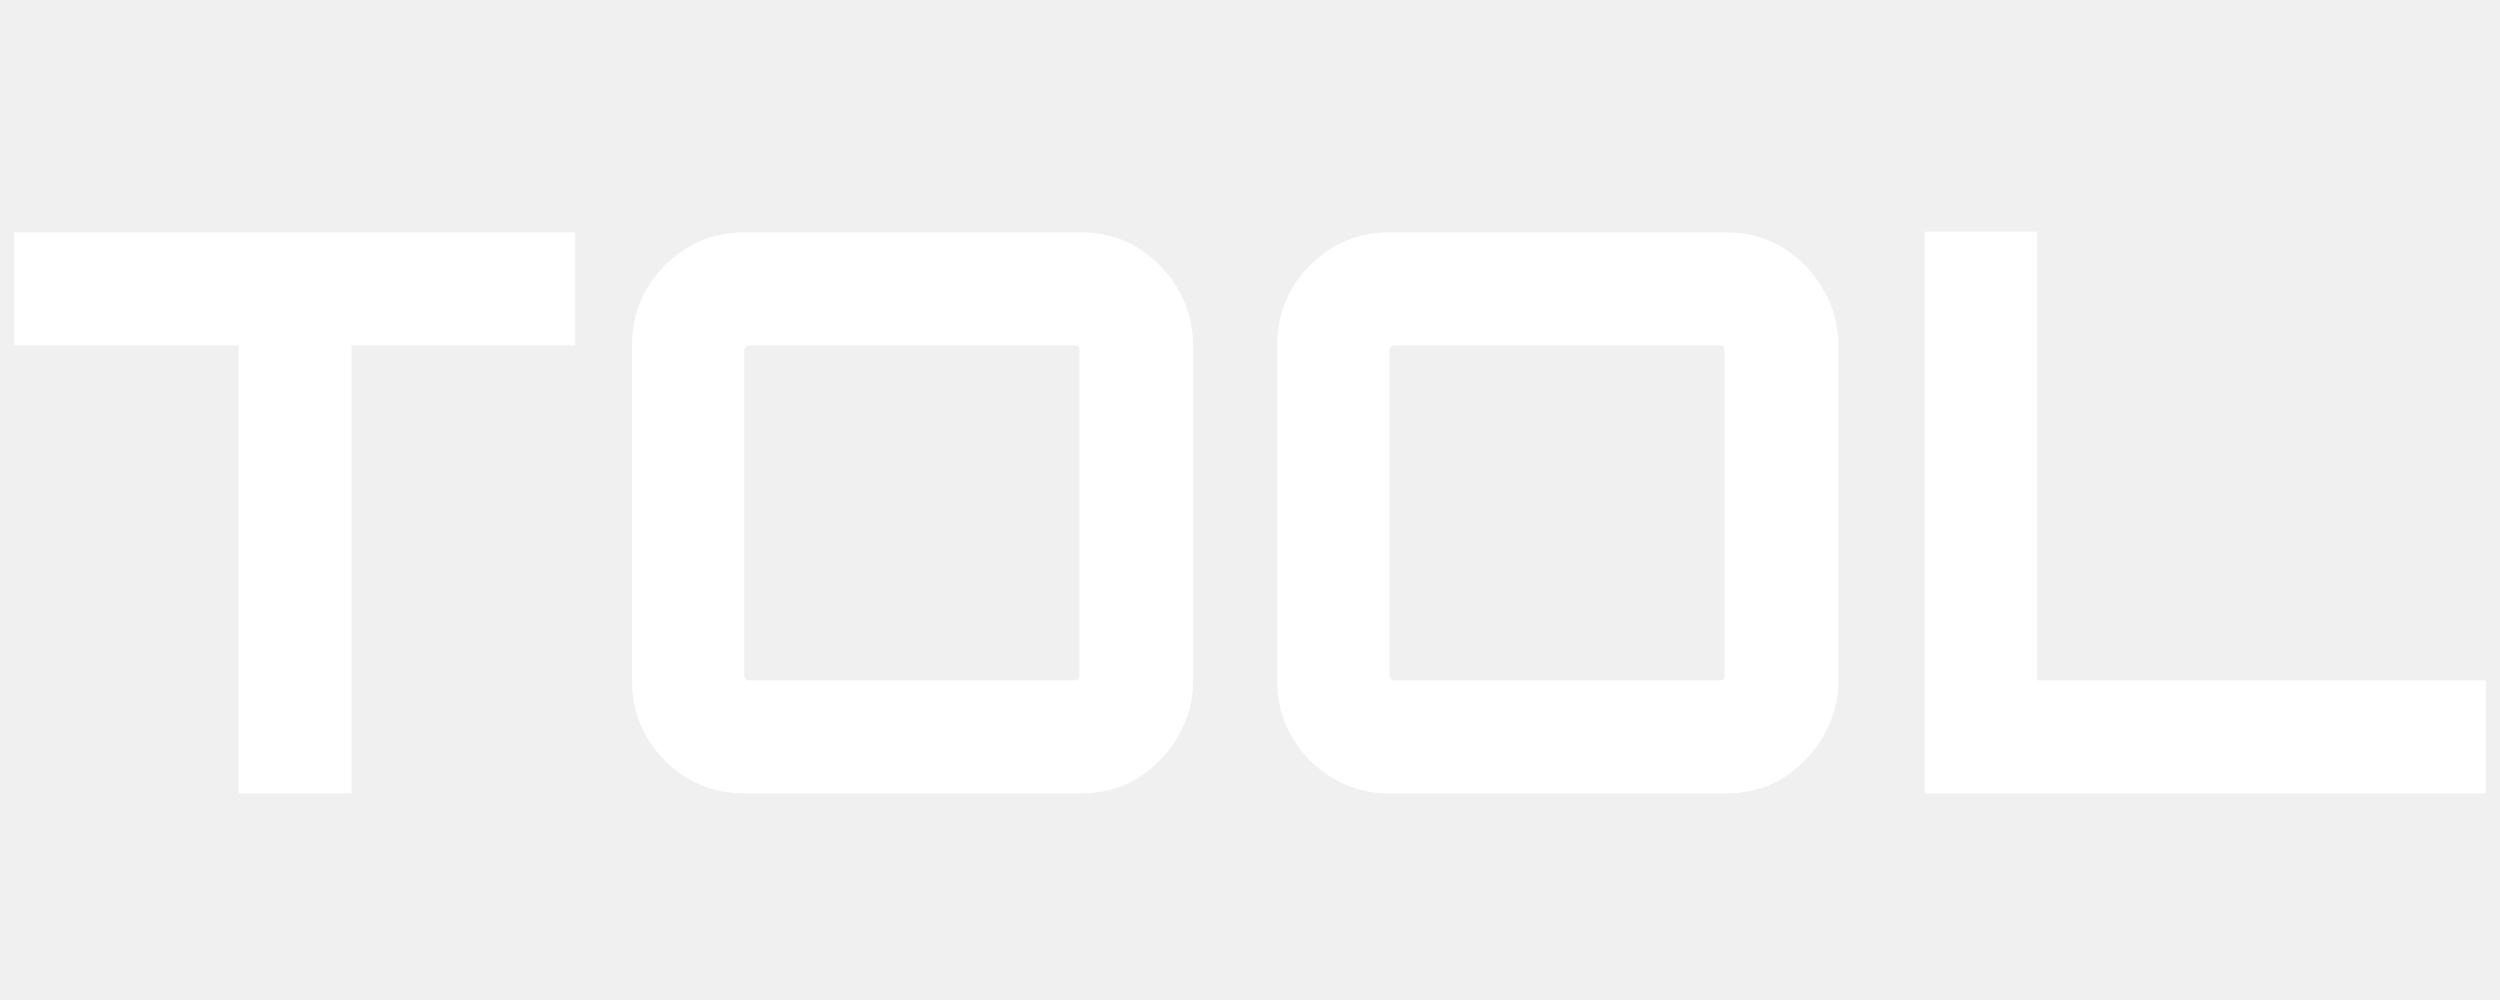
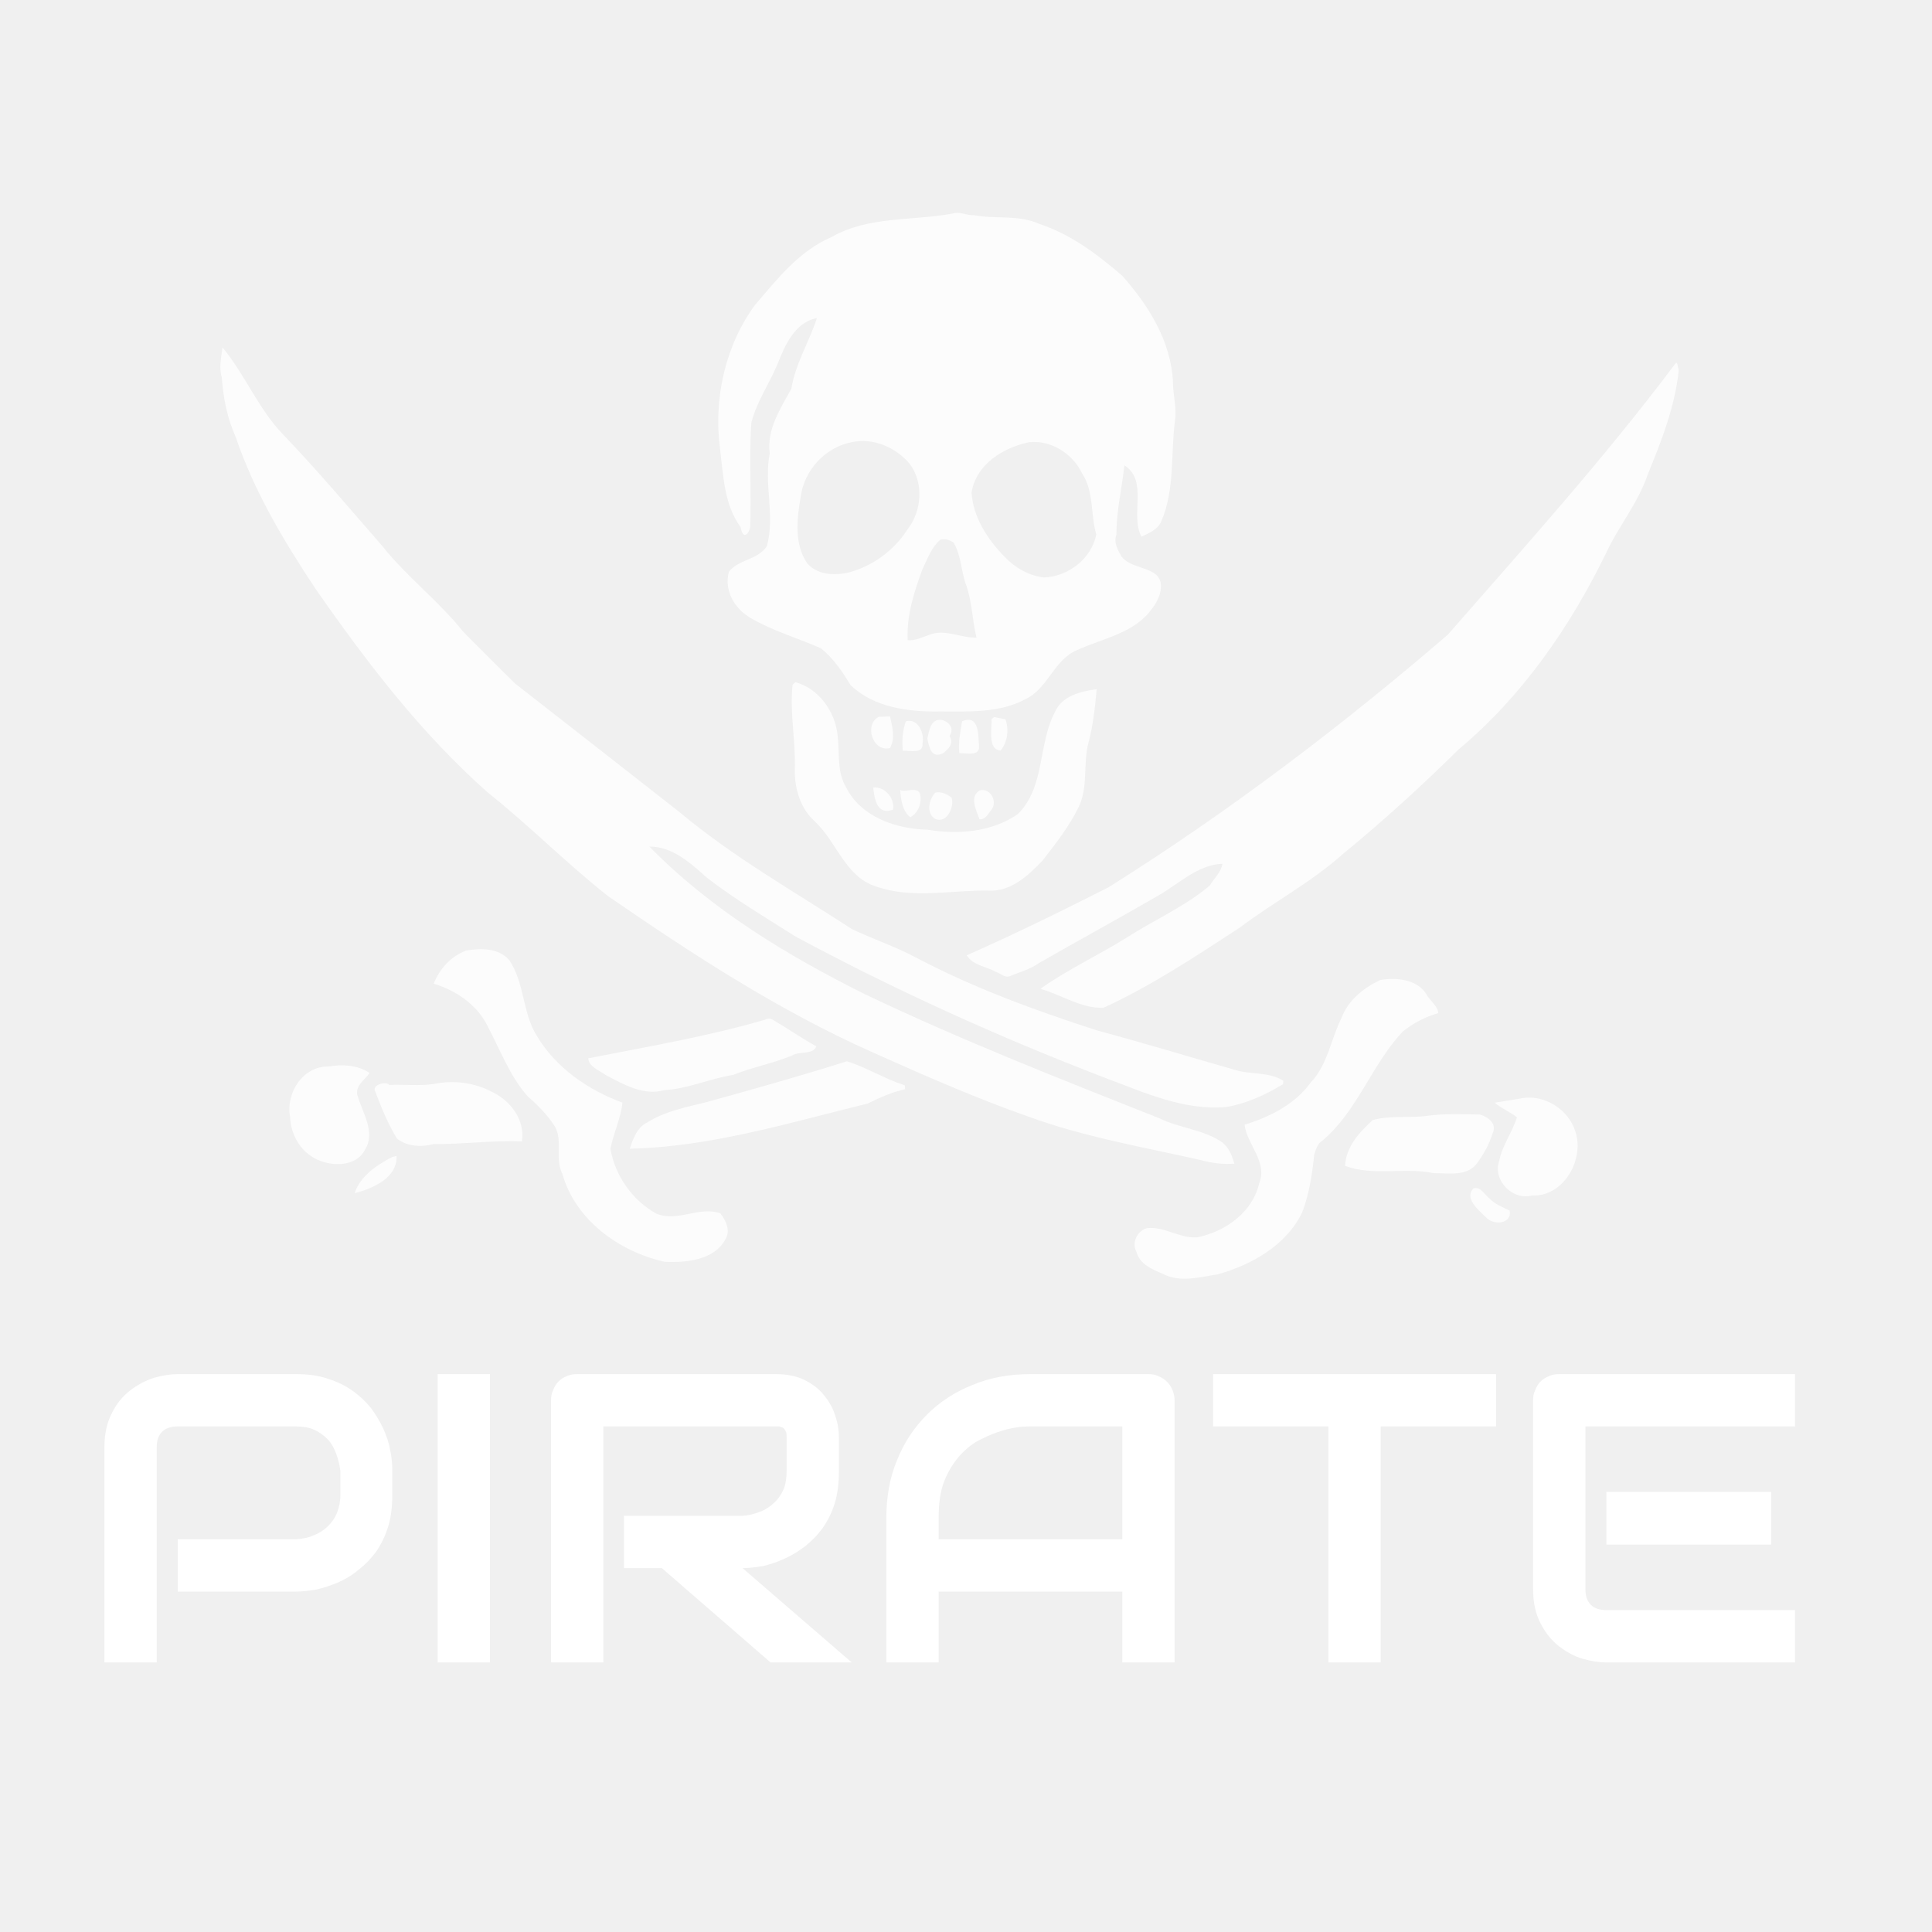
- <svg xmlns="http://www.w3.org/2000/svg" width="100%" height="100%" viewBox="0 0 200 80" version="1.1" xml:space="preserve" style="fill-rule:evenodd;clip-rule:evenodd;stroke-linejoin:round;stroke-miterlimit:2;">
-   <g transform="matrix(0.475024,0,0,0.475024,-34.3143,-49.5834)">
-     <g transform="matrix(131.228,0,0,131.228,72,238)">
-       <path d="M0.308,-0L0.308,-0.575L0.02,-0.575L0.02,-0.72L0.74,-0.72L0.74,-0.575L0.453,-0.575L0.453,-0L0.308,-0Z" style="fill:white;fill-rule:nonzero;" />
+ <svg xmlns="http://www.w3.org/2000/svg" width="100%" height="100%" viewBox="0 0 1000 1000" version="1.1" xml:space="preserve" style="fill-rule:evenodd;clip-rule:evenodd;stroke-linejoin:round;stroke-miterlimit:2;">
+   <g transform="matrix(0.945842,0,0,0.945842,26.6185,26.2834)">
+     <g transform="matrix(1.34477,0,0,1.34477,-3.43348,-293.397)">
+       <g transform="matrix(1,0,0,1,-112,181)">
+         <path d="M481.31,103.41C484.19,102.43 487.1,104.3 490.01,104.07C498.75,105.79 507.96,103.79 516.34,107.55C529.21,111.74 540.15,119.96 550.29,128.71C561.03,140.77 570.2,155.46 570.95,172.01C570.94,177.34 572.6,182.58 571.73,187.93C570.03,201.33 571.71,215.59 566.34,228.31C565.06,231.85 561.29,233.44 558.13,234.91C553.37,226.07 561.04,212.15 551.18,205.85C550.19,215.24 547.88,224.52 547.95,234.01C546.72,237.36 548.5,240.27 550,242.97C553.24,247.08 559.11,247.05 563.24,249.76C568.44,253.02 565.48,260.48 562.33,264.3C555.3,274.21 542.32,276.29 532,281.02C522.48,284.91 520.14,296.65 510.99,300.98C500.39,306.78 487.69,306.02 476,306.03C463.32,306.24 449.27,304.47 439.72,295.28C436.41,289.74 432.75,284.41 427.69,280.32C418.17,276.13 408.06,273.24 399.02,267.96C392.47,264.11 388.22,256.82 390.21,249.23C394.2,244.03 402.08,244.42 405.71,238.74C409.11,226.31 404.41,213.52 406.86,201.01C405.62,191.13 411.17,182.9 415.65,174.71C417.32,164.46 422.93,155.65 426.05,145.94C416.92,147.75 413.02,157.16 409.9,164.96C406.57,172.82 401.57,180 399.42,188.34C398.32,202.51 399.48,216.76 398.9,230.95C398.58,233.3 396.05,236.81 395,231C388.28,221.89 388,210.08 386.65,199.29C383.95,179 388.61,157.41 400.76,140.77C409.84,130.14 418.7,118.71 431.99,112.99C446.99,104.37 464.93,106.47 481.31,103.41M440.34,196.43C429.49,198.48 420.93,207.75 419.46,218.64C417.91,227.61 416.69,237.92 422.17,245.83C426.36,250.44 432.89,250.76 438.66,249.57C448.56,247.04 457.47,240.54 462.92,231.94C468.8,224.47 469.62,212.95 463.78,205.22C458.22,198.59 448.99,194.58 440.34,196.43M512.34,196.48C501.78,198.67 490.75,205.54 488.99,217C489.64,226.97 495.39,235.83 502.18,242.82C506.39,247.38 512.07,250.7 518.29,251.5C528.2,251.25 537.82,243.89 539.73,234.02C537.37,225.83 538.83,216.41 533.93,209.07C530.07,201.06 521.3,195.48 512.34,196.48M476.23,236.19C472.63,239.24 471.12,243.93 469.05,248.02C465.64,257.24 462.46,267.07 463.01,277.03C466.16,277.32 468.98,275.73 471.9,274.83C478.09,272.29 484.66,276.21 490.99,275.98C489.31,269.06 489.24,261.82 486.94,255.01C484.69,249.25 484.87,242.69 481.69,237.31C480.08,236.25 478.14,235.53 476.23,236.19Z" style="fill:rgb(252,252,252);fill-rule:nonzero;" />
+       </g>
+       <g transform="matrix(1,0,0,1,-112,181)">
+         <path d="M184.15,157.89C193.41,168.99 198.91,183.31 209.24,193.76C223.1,208.25 236.05,223.63 249.24,238.76C259.23,251.34 272.27,261.16 282.26,273.75C289.25,280.74 296.2,287.79 303.27,294.7C325.57,312.07 347.81,329.51 370.07,346.94C391.82,365.16 416.61,379.19 440.34,394.61C448.79,398.62 457.71,401.62 466.01,405.99C489.58,418.47 514.72,427.65 540.04,435.83C558.79,440.88 577.4,446.52 596.08,451.87C602.52,453.91 609.89,452.54 615.82,456.27C615.8,456.62 615.77,457.34 615.75,457.7C608.72,461.96 601.11,465.48 592.97,466.94C575.43,468.66 559.01,460.96 543,455C499.99,438.48 457.92,419.42 417.34,397.61C405.17,389.87 392.72,382.51 381.29,373.68C374.72,367.78 367.25,360.94 357.87,361.01C382.85,386.55 413.99,405.35 445.84,421.22C484.87,439.83 525.16,455.63 565.34,471.55C573.52,475.61 583.11,476.08 590.78,481.22C593.65,483.36 594.95,486.71 595.93,490.04C591.33,490.39 586.76,489.83 582.33,488.6C558.78,483.29 534.82,479.21 512.08,470.88C490.61,463.36 469.8,454.16 449.04,444.89C410.7,427.87 375.38,404.81 340.92,381.07C324.03,367.72 308.91,352.35 292.05,338.96C264.84,314.85 242.66,285.76 221.96,256.02C209.11,236.66 197.02,216.45 189.55,194.34C186.06,186.71 184.47,178.34 183.87,170.01C182.67,166.02 183.7,161.92 184.15,157.89Z" style="fill:rgb(252,252,252);fill-rule:nonzero;" />
+       </g>
+       <g transform="matrix(1,0,0,1,-112,181)">
+         <path d="M775.39,164.48C776.26,163.11 776.38,166.37 776.78,166.99C775.27,182.04 769.63,196.12 764,210C760.03,221.54 752.02,230.98 747,242C732.36,271.89 712.97,299.9 687.31,321.36C672.19,336.29 656.51,350.59 640.06,364.06C627.19,375.58 611.8,383.65 598.05,394.04C580.12,405.71 562.15,417.7 542.65,426.61C533.67,426.95 525.53,421.32 517.02,418.89C528,411.06 540.57,405.29 552.06,398.09C563.26,390.9 575.64,385.51 585.91,376.9C587.6,373.98 590.59,371.48 591.07,368C581.08,368.37 573.19,376.28 564.95,380.96C548.86,390.29 532.5,399.18 516.37,408.44C512.86,410.93 508.65,412.08 504.7,413.67C502.62,414.63 500.84,412.66 498.99,412.03C494.99,409.82 489.61,409.38 487.01,405.27C506.51,396.66 525.65,387.25 544.67,377.62C593.33,347.08 639.28,312.25 682.79,274.79C714.35,238.69 746.57,202.91 775.39,164.48Z" style="fill:rgb(252,252,252);fill-rule:nonzero;" />
+       </g>
+       <g transform="matrix(1,0,0,1,-112,181)">
+         <path d="M417.22,294.14C426.61,296.47 433.51,306.05 434.46,315.65C435.35,322.72 434.07,330.58 437.99,337.01C444.07,349.03 458.3,353.85 471,354.13C483.43,356.2 497.18,355.18 507.82,347.8C519.06,336.7 515.9,319.23 523.05,306.03C525.92,299.6 533.62,297.82 539.91,296.96C539.22,304.27 538.5,311.54 536.59,318.66C534.26,327.24 536.57,336.51 532.66,344.72C528.8,352.75 523.24,359.81 517.79,366.79C512.05,372.83 504.94,379.39 496.01,378.93C480.64,378.66 464.82,382.5 449.91,377.18C437.47,373.13 434.11,359.01 425.21,350.79C419.41,345.55 416.98,337.68 417.07,330.01C417.5,318.36 414.94,306.83 416.15,295.19C416.41,294.93 416.95,294.4 417.22,294.14Z" style="fill:rgb(252,252,252);fill-rule:nonzero;" />
+       </g>
+       <g transform="matrix(1,0,0,1,-112,181)">
+         <path d="M451.27,308.21L455.81,308.06C456.75,312.25 458.04,316.92 455.81,320.89C448.81,322.78 445.08,311.35 451.27,308.21Z" style="fill:rgb(252,252,252);fill-rule:nonzero;" />
+       </g>
+       <g transform="matrix(1,0,0,1,-112,181)">
+         <path d="M498.16,308.32C499.71,308.61 501.25,308.92 502.8,309.24C504.23,313.42 503.67,318.44 500.83,321.92C495.34,321.61 497.37,312.75 497.11,309.19C497.37,308.98 497.9,308.54 498.16,308.32Z" style="fill:rgb(252,252,252);fill-rule:nonzero;" />
+       </g>
+       <g transform="matrix(1,0,0,1,-112,181)">
+         <path d="M476.23,309.44C478.98,309.55 482.47,312.56 480.01,316C481.9,319.31 479.58,321.09 477.74,322.82C472.49,325.77 471.65,320.18 471.01,317C471.77,313.96 472.19,309.36 476.23,309.44Z" style="fill:rgb(252,252,252);fill-rule:nonzero;" />
+       </g>
+       <g transform="matrix(1,0,0,1,-112,181)">
+         <path d="M462.21,310.09C467.15,308.5 469.97,315.08 469.02,319.02C469.48,323.43 463.98,321.93 461.01,321.99C460.59,317.95 460.94,313.92 462.21,310.09Z" style="fill:rgb(252,252,252);fill-rule:nonzero;" />
+       </g>
+       <g transform="matrix(1,0,0,1,-112,181)">
+         <path d="M485.13,310.03C492.34,306.92 491.64,316.33 492.03,320C492.47,324.43 486.98,322.93 484,322.99C483.54,318.6 484.42,314.31 485.13,310.03Z" style="fill:rgb(252,252,252);fill-rule:nonzero;" />
+       </g>
+       <g transform="matrix(1,0,0,1,-112,181)">
+         <path d="M448.96,336.97C453.72,336.54 457.86,341.34 457.01,346C450.33,348.45 449.48,341.3 448.96,336.97Z" style="fill:rgb(252,252,252);fill-rule:nonzero;" />
+       </g>
+       <g transform="matrix(1,0,0,1,-112,181)">
+         <path d="M459.97,338C461.88,339.18 466.32,336.51 467.89,339.23C469.04,342.76 467.38,347.44 464.04,349.06C460.86,346.56 460.18,341.87 459.97,338Z" style="fill:rgb(252,252,252);fill-rule:nonzero;" />
+       </g>
+       <g transform="matrix(1,0,0,1,-112,181)">
+         <path d="M492.24,338.19C496.54,336.89 499.78,342.71 497.05,346.03C495.82,347.58 494.52,350.23 492.21,349.9C490.94,346.28 488.02,340.78 492.24,338.19Z" style="fill:rgb(252,252,252);fill-rule:nonzero;" />
+       </g>
+       <g transform="matrix(1,0,0,1,-112,181)">
+         <path d="M474.17,339.09C476.65,338.47 479.02,339.67 480.92,341.18C481.97,344.96 479.03,351.67 474.24,349.81C470.41,347.47 471.58,342 474.17,339.09Z" style="fill:rgb(252,252,252);fill-rule:nonzero;" />
+       </g>
+       <g transform="matrix(1,0,0,1,-112,181)">
+         <path d="M283.31,403.32C289.38,402.34 296.38,402.21 300.83,407.17C307.13,416.43 306.15,428.54 312.04,437.97C319.73,450.97 332.93,460.09 346.92,465.22C346.27,471.66 343.25,477.66 342.03,484C343.92,494.94 350.92,504.93 360.66,510.35C369.36,514.03 378.18,507.16 386.76,510.28C389.01,513.08 391.04,517.45 388.81,520.85C384.3,529.38 372.6,530.42 364.04,529.96C345.71,525.91 327.77,513.01 322.51,494.27C319.26,488.18 322.87,480.69 319.3,474.7C316.33,470.13 312.46,466.22 308.37,462.66C301,454.3 297.17,443.7 292,433.99C287.75,425.34 279.16,419.53 270.1,416.81C272.58,410.73 277.1,405.66 283.31,403.32Z" style="fill:rgb(252,252,252);fill-rule:nonzero;" />
+       </g>
+       <g transform="matrix(1,0,0,1,-112,181)">
+         <path d="M655.31,415.31C661.79,414.2 670.12,414.95 674.02,420.99C675.27,423.62 678.73,425.73 678.89,428.78C673.57,430.34 668.65,432.84 664.35,436.38C651.74,449.88 646.04,468.64 631.72,480.71C629.74,481.95 629.09,484.25 628.43,486.32C627.63,494.24 626.41,502.21 623.62,509.69C617.19,523.23 603.01,531.21 589.08,535.11C581.82,536.19 574.03,538.52 567.03,534.99C562.67,533.13 557.4,531.02 556.08,525.93C554.05,522.29 556.36,517.45 560.3,516.29C567.58,515.45 573.75,520.68 581,520C592.32,517.63 603.4,509.79 606.03,498.02C609.58,489.29 601.03,482.23 600.09,474.21C610.36,471 620.58,465.95 627.01,457.01C633.97,449.72 635.18,439.36 639.58,430.66C642.27,423.47 648.57,418.48 655.31,415.31Z" style="fill:rgb(252,252,252);fill-rule:nonzero;" />
+       </g>
+       <g transform="matrix(1,0,0,1,-112,181)">
+         <path d="M405.31,431.35C406.37,430.87 407.38,430.97 408.34,431.63C414.22,435.07 419.81,439.01 425.8,442.3C424.57,445.83 418.63,444.23 415.96,446.02C408.14,449.27 399.83,450.77 391.98,453.92C382.52,455.4 373.63,459.61 364.01,460.11C355.62,462.57 347.21,457.76 340.05,453.93C337.54,452.09 333.31,450.7 332.99,447.19C357.19,442.4 381.6,438.33 405.31,431.35Z" style="fill:rgb(252,252,252);fill-rule:nonzero;" />
+       </g>
+       <g transform="matrix(1,0,0,1,-112,181)">
+         <path d="M438.3,448.38C446.17,450.89 453.75,455.59 461.87,458.21C461.88,458.6 461.9,459.37 461.92,459.76C456.57,460.93 451.56,463.18 446.68,465.59C414.81,473.39 382.97,483.21 349.91,483.96C351.24,479.84 353,475.1 357.19,473.18C364.41,468.66 372.91,467.05 381.07,465.02C400.22,459.73 419.37,454.35 438.3,448.38Z" style="fill:rgb(252,252,252);fill-rule:nonzero;" />
+       </g>
+       <g transform="matrix(1,0,0,1,-112,181)">
+         <path d="M227.34,450.51C232.87,449.54 239.2,449.9 243.99,453.13C242.17,455.93 238.31,458.08 239.02,461.98C240.87,468.94 246.65,477.06 242.22,484.23C239.03,490.82 230.22,491.29 224.06,488.92C216.58,486.27 211.96,478.81 211.68,471.07C209.82,461.38 216.83,450.31 227.34,450.51Z" style="fill:rgb(252,252,252);fill-rule:nonzero;" />
+       </g>
+       <g transform="matrix(1,0,0,1,-112,181)">
+         <path d="M270.35,457.59C278.34,455.96 286.83,457.08 294.03,460.94C301.46,464.51 307.34,472.29 306.02,480.96C293.97,480.53 282.02,482.16 270,482.08C265.13,483.42 259.23,483.07 255.15,479.83C251.51,473.81 248.8,467.28 246.34,460.71C244.76,458 250.78,456.32 251.99,458.01C258.09,457.71 264.28,458.54 270.35,457.59Z" style="fill:rgb(252,252,252);fill-rule:nonzero;" />
+       </g>
+       <g transform="matrix(1,0,0,1,-112,181)">
+         <path d="M712.35,463.53C721.85,461.52 732.01,467.94 734.75,477.12C738.45,488.56 729.77,503.64 716.99,503.01C708.93,505.1 700.96,496.58 703.72,488.89C704.94,482.55 709.11,477.22 710.92,471.17C708.07,468.92 704.59,467.57 701.85,465.23C705.37,464.74 708.82,464.08 712.35,463.53Z" style="fill:rgb(252,252,252);fill-rule:nonzero;" />
+       </g>
+       <g transform="matrix(1,0,0,1,-112,181)">
+         <path d="M674.35,470.59C681.49,469.62 688.75,469.89 695.96,470.07C699.13,471.09 703.08,473.71 700.92,477.95C699.61,482.23 697.4,486.17 694.75,489.78C690.78,495.44 682.95,493.84 677,493.91C665.09,491.39 652.58,495.25 640.98,490.95C641.27,483.35 646.84,477.14 652.27,472.3C659.47,470.3 667.02,471.59 674.35,470.59Z" style="fill:rgb(252,252,252);fill-rule:nonzero;" />
+       </g>
+       <g transform="matrix(1,0,0,1,-112,181)">
+         <path d="M253.27,487.32C253.7,487.22 254.56,487.02 254.99,486.92C255.45,495.75 245.31,500.19 237.95,502.05C240.18,495.13 247.02,490.53 253.27,487.32Z" style="fill:rgb(252,252,252);fill-rule:nonzero;" />
+       </g>
+       <g transform="matrix(1,0,0,1,-112,181)">
+         <path d="M693.22,500.13C696.16,499.16 697.77,502.77 699.77,504.23C701.99,506.64 705.12,507.71 707.96,509.15C708.98,514.76 701.14,515.27 698.22,511.76C695.46,509.07 689.32,504.2 693.22,500.13Z" style="fill:rgb(252,252,252);fill-rule:nonzero;" />
+       </g>
    </g>
-     <g transform="matrix(131.228,0,0,131.228,171.602,238)">
-       <path d="M0.198,-0C0.172,-0 0.148,-0.006 0.126,-0.019C0.104,-0.032 0.086,-0.05 0.073,-0.072C0.06,-0.094 0.054,-0.118 0.054,-0.144L0.054,-0.576C0.054,-0.602 0.06,-0.626 0.073,-0.648C0.086,-0.67 0.104,-0.688 0.126,-0.701C0.148,-0.714 0.172,-0.72 0.198,-0.72L0.63,-0.72C0.656,-0.72 0.68,-0.714 0.702,-0.701C0.723,-0.688 0.741,-0.67 0.754,-0.648C0.767,-0.626 0.774,-0.602 0.774,-0.576L0.774,-0.144C0.774,-0.118 0.767,-0.094 0.754,-0.072C0.741,-0.05 0.723,-0.032 0.702,-0.019C0.68,-0.006 0.656,-0 0.63,-0L0.198,-0ZM0.204,-0.145L0.623,-0.145C0.624,-0.145 0.625,-0.145 0.627,-0.147C0.628,-0.148 0.628,-0.149 0.628,-0.151L0.628,-0.569C0.628,-0.571 0.628,-0.572 0.627,-0.573C0.625,-0.575 0.624,-0.575 0.623,-0.575L0.204,-0.575C0.202,-0.575 0.201,-0.575 0.2,-0.573C0.199,-0.572 0.198,-0.571 0.198,-0.569L0.198,-0.151C0.198,-0.149 0.199,-0.148 0.2,-0.147C0.201,-0.145 0.202,-0.145 0.204,-0.145Z" style="fill:white;fill-rule:nonzero;" />
-     </g>
-     <g transform="matrix(131.228,0,0,131.228,280.259,238)">
-       <path d="M0.198,-0C0.172,-0 0.148,-0.006 0.126,-0.019C0.104,-0.032 0.086,-0.05 0.073,-0.072C0.06,-0.094 0.054,-0.118 0.054,-0.144L0.054,-0.576C0.054,-0.602 0.06,-0.626 0.073,-0.648C0.086,-0.67 0.104,-0.688 0.126,-0.701C0.148,-0.714 0.172,-0.72 0.198,-0.72L0.63,-0.72C0.656,-0.72 0.68,-0.714 0.702,-0.701C0.723,-0.688 0.741,-0.67 0.754,-0.648C0.767,-0.626 0.774,-0.602 0.774,-0.576L0.774,-0.144C0.774,-0.118 0.767,-0.094 0.754,-0.072C0.741,-0.05 0.723,-0.032 0.702,-0.019C0.68,-0.006 0.656,-0 0.63,-0L0.198,-0ZM0.204,-0.145L0.623,-0.145C0.624,-0.145 0.625,-0.145 0.627,-0.147C0.628,-0.148 0.628,-0.149 0.628,-0.151L0.628,-0.569C0.628,-0.571 0.628,-0.572 0.627,-0.573C0.625,-0.575 0.624,-0.575 0.623,-0.575L0.204,-0.575C0.202,-0.575 0.201,-0.575 0.2,-0.573C0.199,-0.572 0.198,-0.571 0.198,-0.569L0.198,-0.151C0.198,-0.149 0.199,-0.148 0.2,-0.147C0.201,-0.145 0.202,-0.145 0.204,-0.145Z" style="fill:white;fill-rule:nonzero;" />
-     </g>
-     <g transform="matrix(131.228,0,0,131.228,388.916,238)">
-       <path d="M0.057,-0L0.057,-0.721L0.201,-0.721L0.201,-0.145L0.777,-0.145L0.777,-0L0.057,-0Z" style="fill:white;fill-rule:nonzero;" />
+     <g transform="matrix(1.56501,0,0,1.56501,-180.982,-456.017)">
+       <g transform="matrix(144,0,0,144,123.805,854.922)">
+         <path d="M0.771,-0.407C0.771,-0.378 0.768,-0.352 0.761,-0.33C0.754,-0.307 0.744,-0.287 0.732,-0.269C0.719,-0.252 0.705,-0.237 0.689,-0.225C0.674,-0.212 0.657,-0.202 0.639,-0.194C0.622,-0.187 0.604,-0.181 0.587,-0.177C0.569,-0.174 0.552,-0.172 0.537,-0.172L0.25,-0.172L0.25,-0.299L0.537,-0.299C0.553,-0.3 0.568,-0.303 0.581,-0.309C0.594,-0.314 0.605,-0.321 0.615,-0.331C0.624,-0.34 0.632,-0.351 0.637,-0.364C0.642,-0.376 0.645,-0.391 0.645,-0.407L0.645,-0.465C0.643,-0.481 0.639,-0.495 0.634,-0.509C0.629,-0.522 0.622,-0.534 0.613,-0.543C0.604,-0.552 0.593,-0.56 0.581,-0.565C0.568,-0.571 0.553,-0.573 0.537,-0.573L0.25,-0.573C0.234,-0.573 0.221,-0.569 0.212,-0.56C0.203,-0.551 0.199,-0.539 0.199,-0.522L0.199,-0L0.072,-0L0.072,-0.522C0.072,-0.555 0.078,-0.582 0.09,-0.605C0.101,-0.628 0.116,-0.646 0.134,-0.66C0.152,-0.674 0.171,-0.684 0.192,-0.691C0.213,-0.697 0.232,-0.7 0.25,-0.7L0.537,-0.7C0.565,-0.7 0.591,-0.697 0.614,-0.689C0.637,-0.682 0.657,-0.672 0.674,-0.66C0.691,-0.648 0.706,-0.634 0.719,-0.618C0.731,-0.602 0.741,-0.585 0.749,-0.568C0.757,-0.55 0.763,-0.533 0.766,-0.515C0.77,-0.497 0.771,-0.48 0.771,-0.465L0.771,-0.407Z" style="fill:white;fill-rule:nonzero;" />
+       </g>
+       <g transform="matrix(144,0,0,144,239.891,854.922)">
+         <rect x="0.075" y="-0.7" width="0.127" height="0.7" style="fill:white;" />
+       </g>
+       <g transform="matrix(144,0,0,144,279.688,854.922)">
+         <path d="M0.773,-0.465C0.773,-0.436 0.77,-0.41 0.763,-0.387C0.756,-0.364 0.746,-0.344 0.734,-0.327C0.721,-0.309 0.707,-0.295 0.691,-0.282C0.675,-0.27 0.659,-0.26 0.641,-0.252C0.624,-0.244 0.606,-0.238 0.589,-0.234C0.571,-0.231 0.554,-0.229 0.539,-0.229L0.804,-0L0.607,-0L0.343,-0.229L0.251,-0.229L0.251,-0.356L0.539,-0.356C0.555,-0.357 0.569,-0.361 0.582,-0.366C0.595,-0.371 0.607,-0.379 0.616,-0.388C0.626,-0.397 0.633,-0.408 0.639,-0.421C0.644,-0.434 0.646,-0.448 0.646,-0.465L0.646,-0.545C0.646,-0.552 0.646,-0.558 0.644,-0.561C0.642,-0.565 0.64,-0.568 0.637,-0.57C0.634,-0.571 0.631,-0.572 0.628,-0.573L0.201,-0.573L0.201,-0L0.074,-0L0.074,-0.636C0.074,-0.645 0.075,-0.653 0.079,-0.661C0.082,-0.669 0.086,-0.676 0.092,-0.682C0.098,-0.688 0.104,-0.692 0.112,-0.695C0.12,-0.699 0.129,-0.7 0.138,-0.7L0.62,-0.7C0.648,-0.7 0.672,-0.695 0.691,-0.685C0.711,-0.675 0.727,-0.662 0.739,-0.646C0.751,-0.631 0.76,-0.614 0.765,-0.596C0.771,-0.578 0.773,-0.562 0.773,-0.546L0.773,-0.465Z" style="fill:white;fill-rule:nonzero;" />
+       </g>
+       <g transform="matrix(144,0,0,144,398.797,854.922)">
+         <path d="M0.761,-0L0.634,-0L0.634,-0.172L0.188,-0.172L0.188,-0L0.061,-0L0.061,-0.35C0.061,-0.401 0.069,-0.448 0.087,-0.491C0.104,-0.534 0.129,-0.571 0.16,-0.602C0.191,-0.633 0.228,-0.657 0.271,-0.674C0.314,-0.692 0.36,-0.7 0.411,-0.7L0.697,-0.7C0.706,-0.7 0.714,-0.699 0.722,-0.695C0.729,-0.692 0.736,-0.688 0.742,-0.682C0.748,-0.676 0.753,-0.669 0.756,-0.661C0.759,-0.653 0.761,-0.645 0.761,-0.636L0.761,-0ZM0.188,-0.299L0.634,-0.299L0.634,-0.573L0.411,-0.573C0.407,-0.573 0.399,-0.573 0.386,-0.572C0.373,-0.57 0.359,-0.568 0.343,-0.563C0.326,-0.558 0.309,-0.551 0.291,-0.542C0.272,-0.533 0.256,-0.52 0.24,-0.503C0.225,-0.486 0.212,-0.466 0.202,-0.441C0.192,-0.416 0.188,-0.386 0.188,-0.35L0.188,-0.299Z" style="fill:white;fill-rule:nonzero;" />
+       </g>
+       <g transform="matrix(144,0,0,144,518.961,854.922)">
+         <path d="M0.707,-0.573L0.427,-0.573L0.427,-0L0.3,-0L0.3,-0.573L0.02,-0.573L0.02,-0.7L0.707,-0.7L0.707,-0.573Z" style="fill:white;fill-rule:nonzero;" />
+       </g>
+       <g transform="matrix(144,0,0,144,623.516,854.922)">
+         <path d="M0.649,-0.286L0.249,-0.286L0.249,-0.414L0.649,-0.414L0.649,-0.286ZM0.707,-0L0.249,-0C0.231,-0 0.212,-0.003 0.191,-0.009C0.17,-0.015 0.151,-0.026 0.133,-0.04C0.115,-0.054 0.101,-0.072 0.089,-0.095C0.077,-0.118 0.071,-0.145 0.071,-0.178L0.071,-0.636C0.071,-0.645 0.072,-0.653 0.076,-0.661C0.079,-0.669 0.083,-0.676 0.089,-0.682C0.095,-0.688 0.102,-0.692 0.109,-0.695C0.117,-0.699 0.126,-0.7 0.135,-0.7L0.707,-0.7L0.707,-0.573L0.198,-0.573L0.198,-0.178C0.198,-0.162 0.202,-0.149 0.211,-0.14C0.22,-0.131 0.233,-0.127 0.25,-0.127L0.707,-0.127L0.707,-0Z" style="fill:white;fill-rule:nonzero;" />
+       </g>
    </g>
  </g>
</svg>
